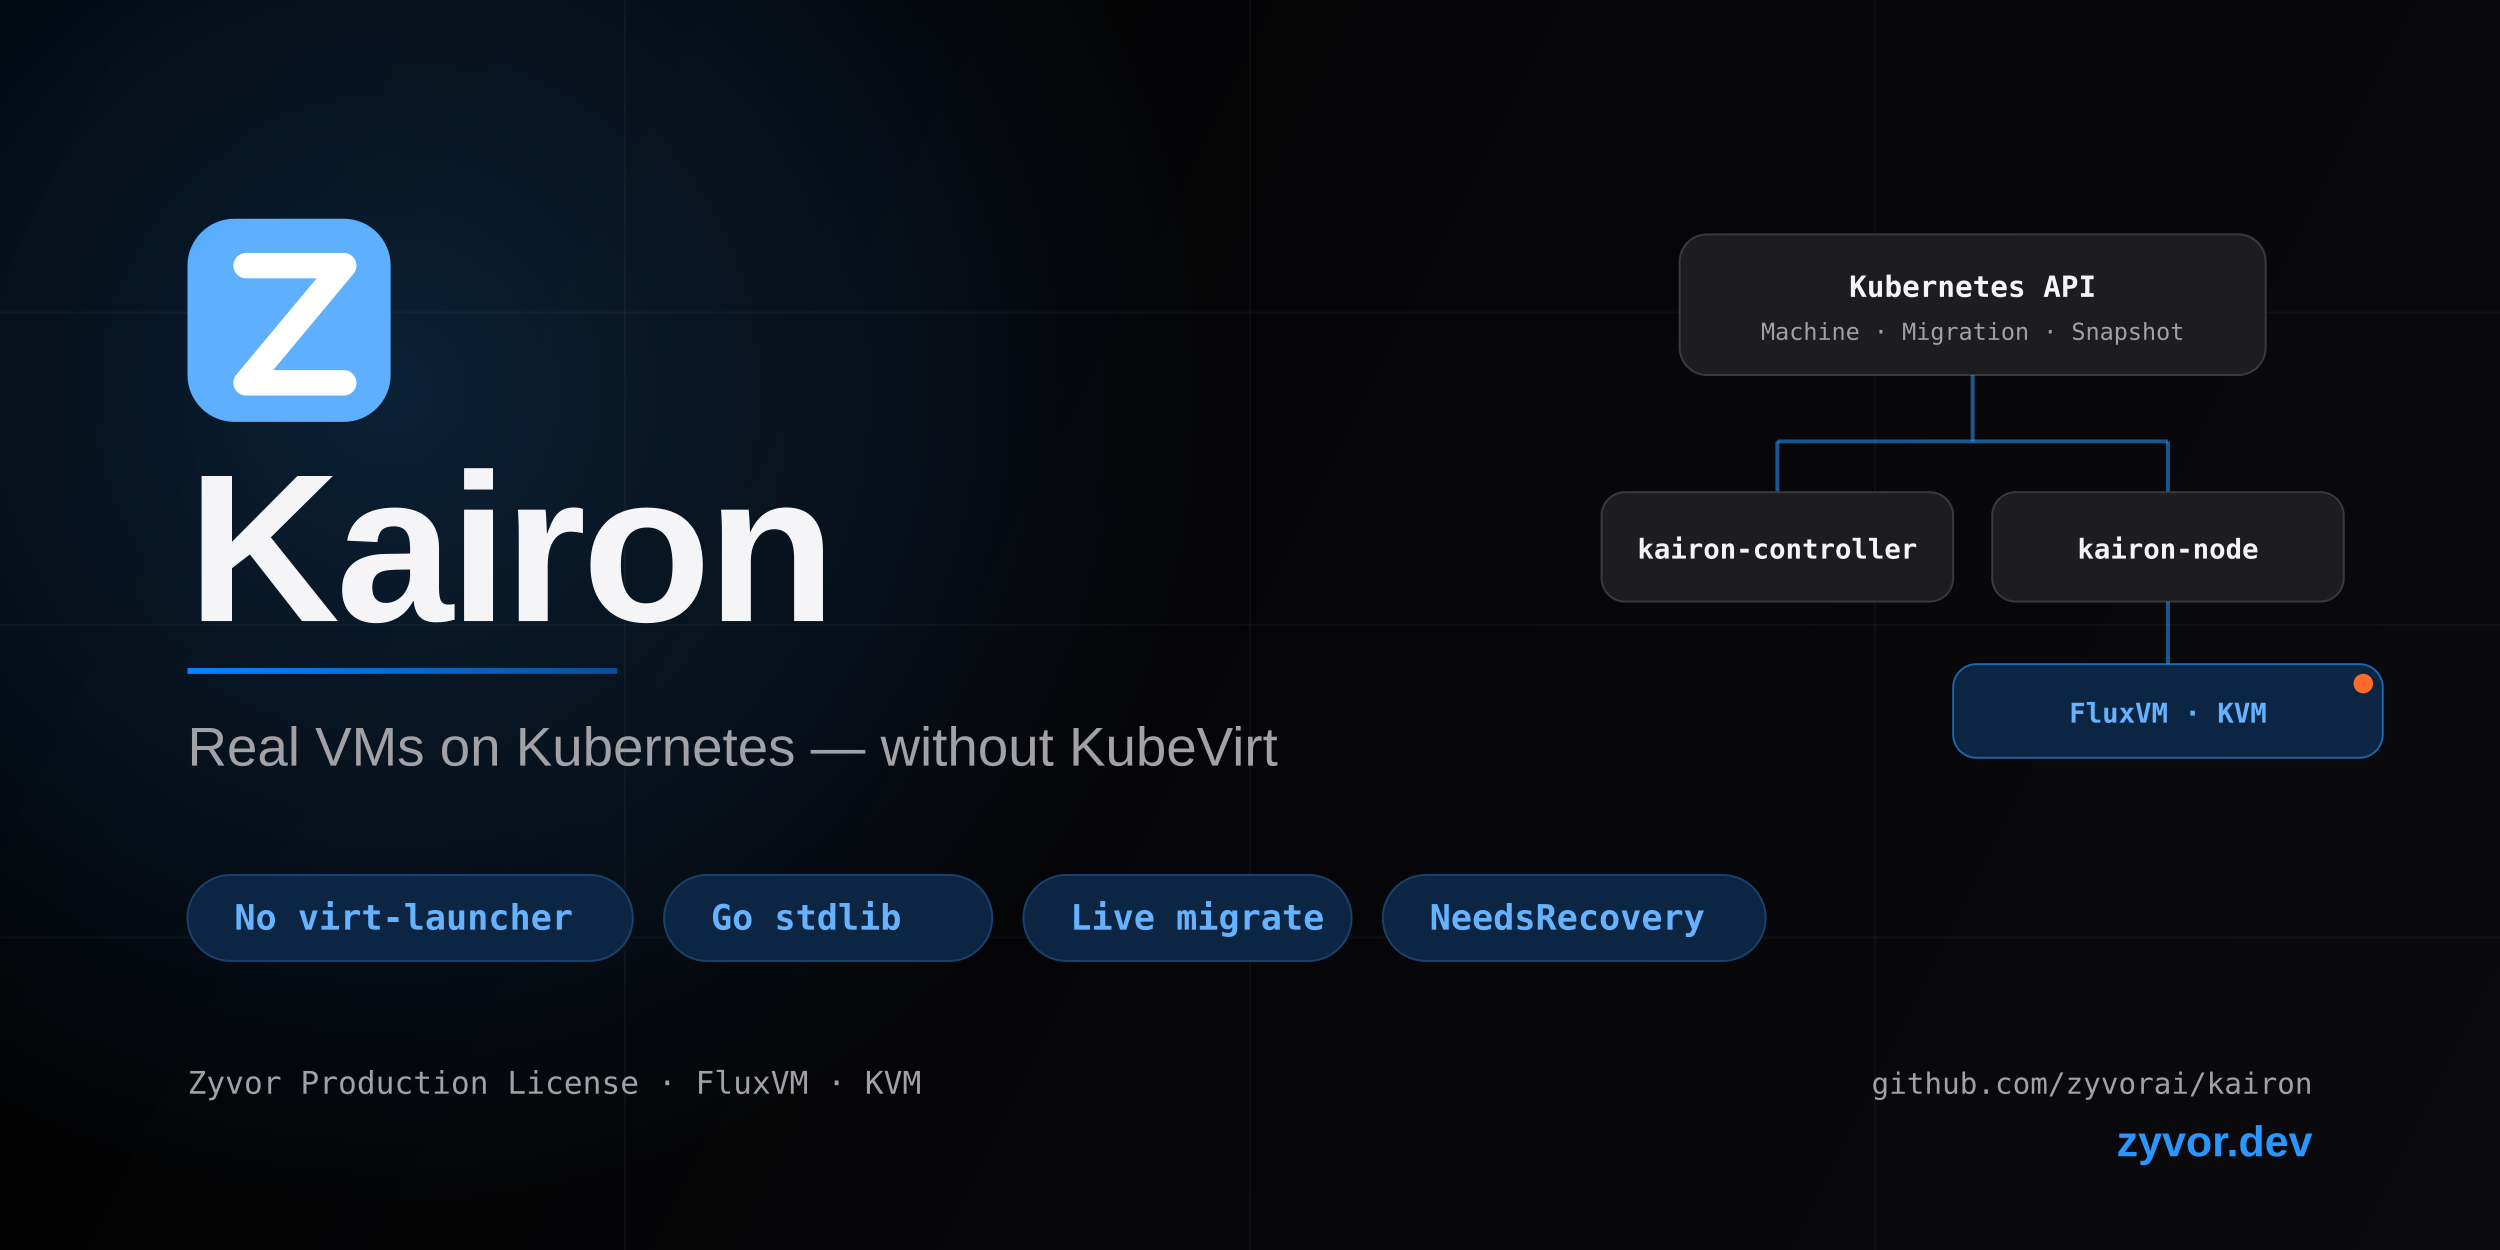
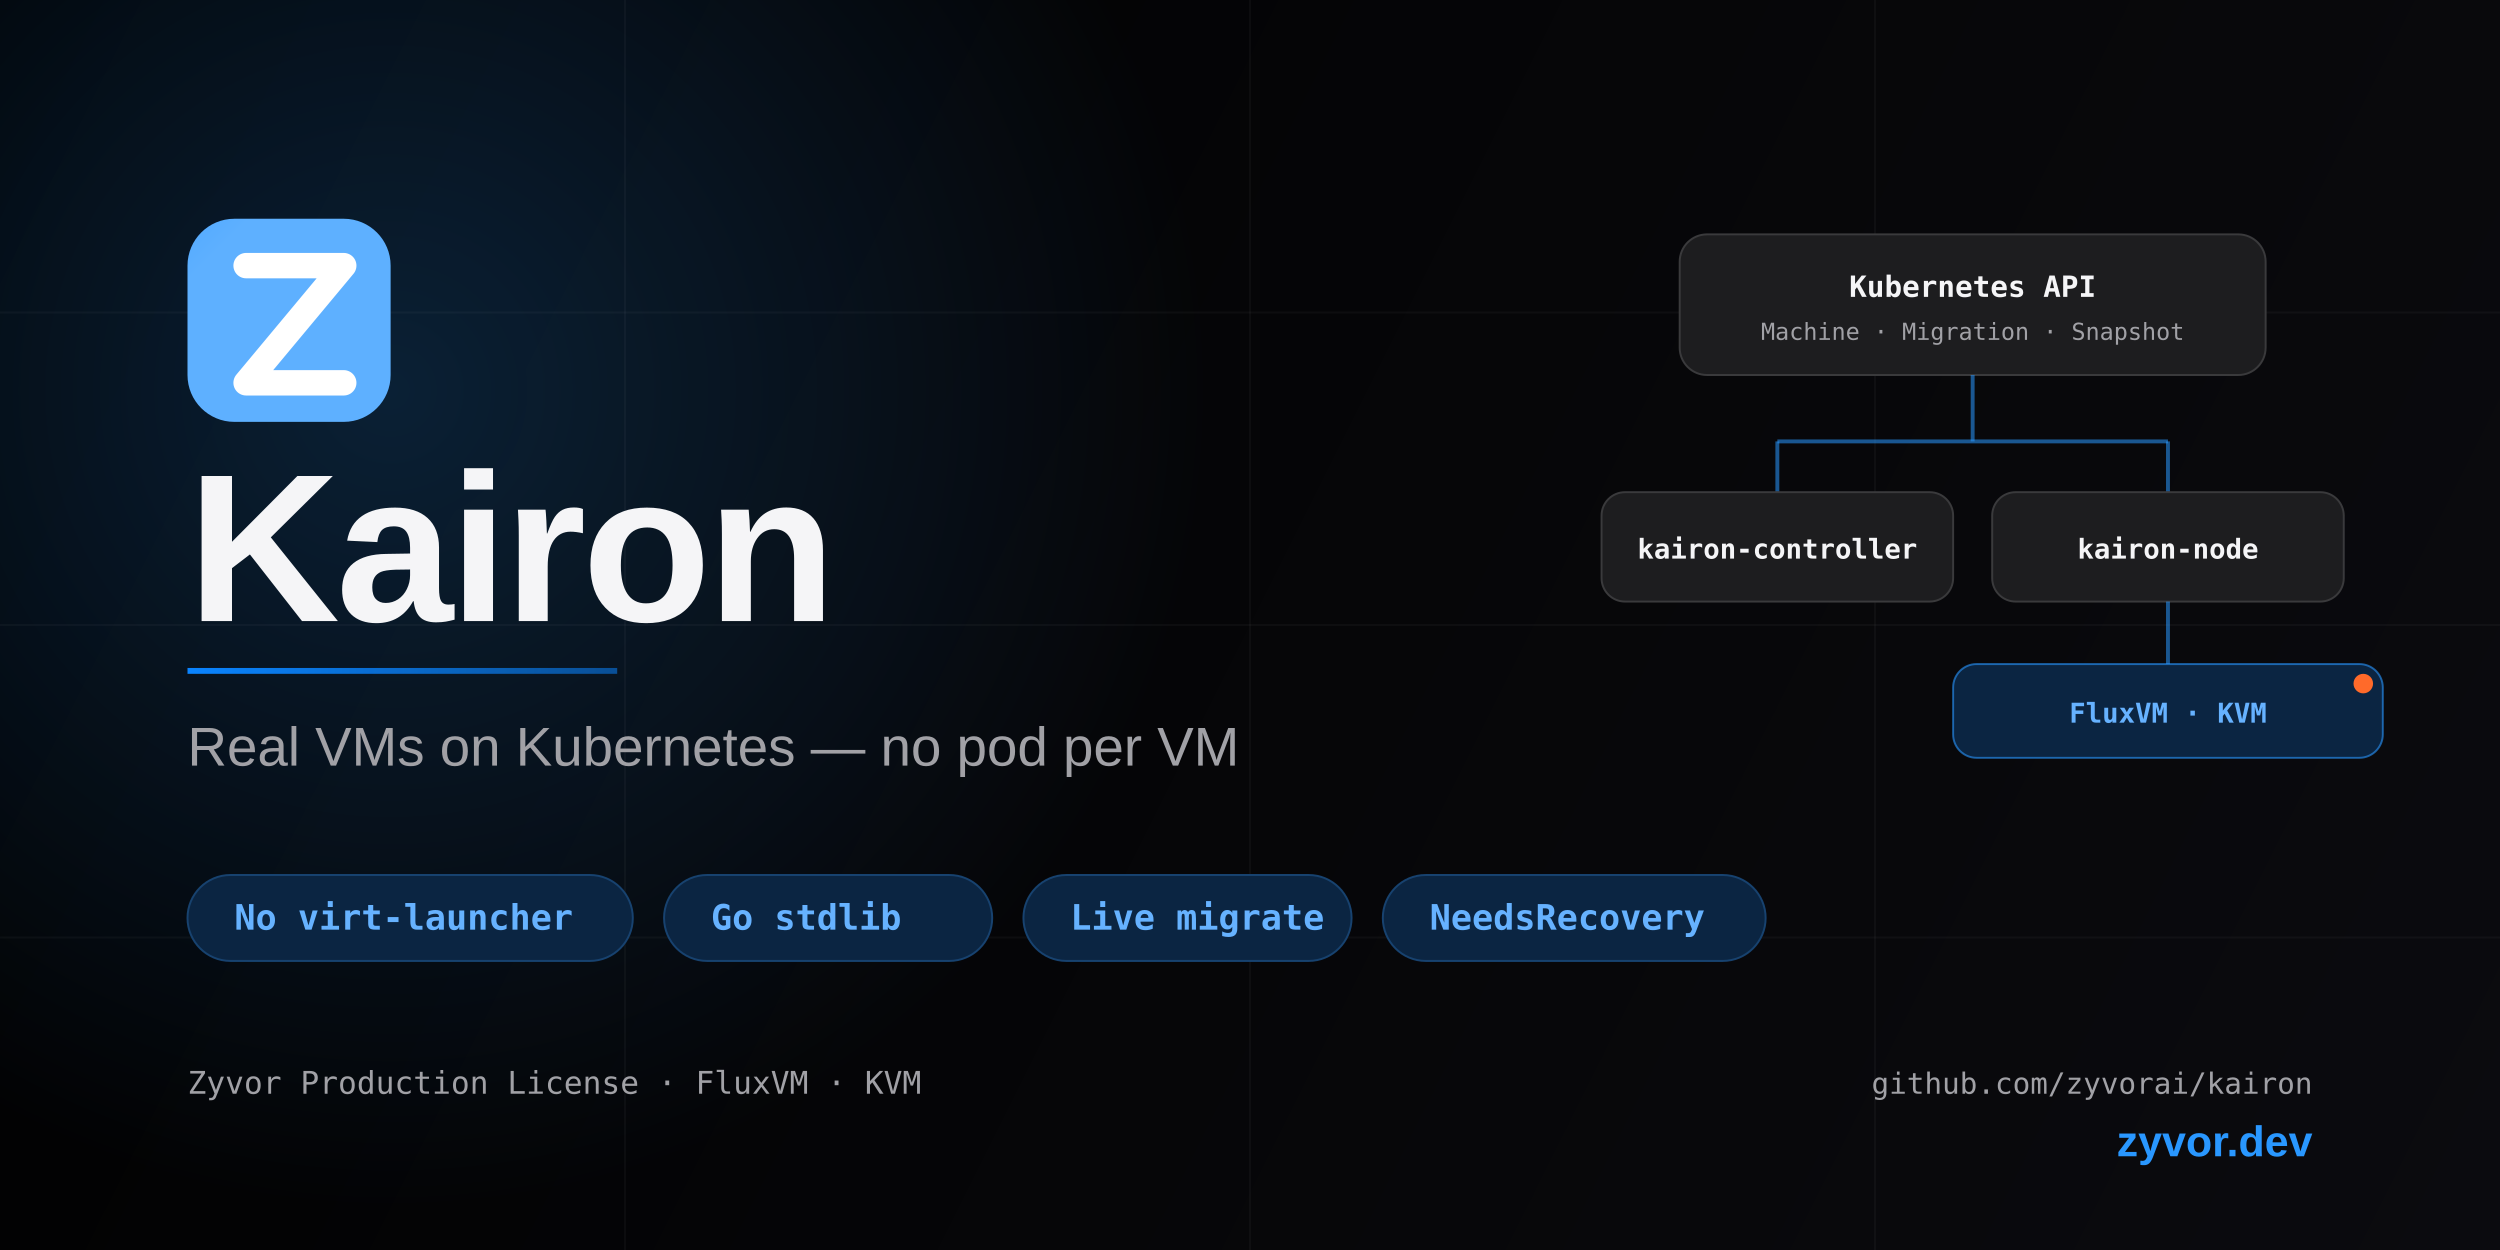
- <svg xmlns="http://www.w3.org/2000/svg" width="1280" height="640" viewBox="0 0 1280 640" role="img" aria-label="Kairon — Real VMs on Kubernetes without KubeVirt">
+ <svg xmlns="http://www.w3.org/2000/svg" width="1280" height="640" viewBox="0 0 1280 640" role="img" aria-label="Kairon — Real VMs on Kubernetes no pod per VM">
  <defs>
    <linearGradient id="bg" x1="0" y1="0" x2="1280" y2="640" gradientUnits="userSpaceOnUse">
      <stop offset="0" stop-color="#000000" />
      <stop offset="1" stop-color="#0b0b0f" />
    </linearGradient>
    <linearGradient id="mark" x1="0" y1="0" x2="120" y2="120" gradientUnits="userSpaceOnUse">
      <stop offset="0" stop-color="#0a84ff" />
      <stop offset="1" stop-color="#5eb0ff" />
    </linearGradient>
    <radialGradient id="glow" cx="200" cy="200" r="420" gradientUnits="userSpaceOnUse">
      <stop offset="0" stop-color="#2997ff" stop-opacity="0.20" />
      <stop offset="1" stop-color="#2997ff" stop-opacity="0" />
    </radialGradient>
    <linearGradient id="hair" x1="96" y1="0" x2="560" y2="0" gradientUnits="userSpaceOnUse">
      <stop offset="0" stop-color="#0a84ff" />
      <stop offset="1" stop-color="#0a84ff" stop-opacity="0" />
    </linearGradient>
  </defs>
  <rect width="1280" height="640" fill="url(#bg)" />
  <rect width="1280" height="640" fill="url(#glow)" />
  <g stroke="#f5f5f7" stroke-opacity="0.035" stroke-width="1">
    <path d="M0 160 H1280 M0 320 H1280 M0 480 H1280" />
    <path d="M320 0 V640 M640 0 V640 M960 0 V640" />
  </g>
  <rect x="96" y="112" width="104" height="104" rx="24" fill="url(#mark)" />
  <path d="M126 136 176 136 126 196 176 196" fill="none" stroke="#ffffff" stroke-width="13" stroke-linecap="round" stroke-linejoin="round" />
  <text x="96" y="318" font-family="'SF Pro Display','Helvetica Neue',Arial,sans-serif" font-size="108" font-weight="700" fill="#f5f5f7" letter-spacing="-2">Kairon</text>
  <rect x="96" y="342" width="220" height="3" fill="url(#hair)" />
-   <text x="96" y="392" font-family="'SF Pro Text','Helvetica Neue',Arial,sans-serif" font-size="28" font-weight="400" fill="#a1a1a6">Real VMs on Kubernetes — without KubeVirt</text>
+   <text x="96" y="392" font-family="'SF Pro Text','Helvetica Neue',Arial,sans-serif" font-size="28" font-weight="400" fill="#a1a1a6">Real VMs on Kubernetes — no pod per VM</text>
  <g font-family="'SF Mono','Menlo',monospace" font-size="18" font-weight="600" fill="#66b2ff">
    <rect x="96" y="448" width="228" height="44" rx="22" fill="#0b2542" stroke="#17426f" />
    <text x="120" y="476">No virt-launcher</text>
    <rect x="340" y="448" width="168" height="44" rx="22" fill="#0b2542" stroke="#17426f" />
    <text x="364" y="476">Go stdlib</text>
    <rect x="524" y="448" width="168" height="44" rx="22" fill="#0b2542" stroke="#17426f" />
    <text x="548" y="476">Live migrate</text>
    <rect x="708" y="448" width="196" height="44" rx="22" fill="#0b2542" stroke="#17426f" />
    <text x="732" y="476">NeedsRecovery</text>
  </g>
  <text x="96" y="560" font-family="'SF Mono','Menlo',monospace" font-size="16" fill="#a1a1a6">Zyvor Production License · FluxVM · KVM</text>
  <g>
    <rect x="860" y="120" width="300" height="72" rx="14" fill="#1d1d1f" stroke="#3a3a3c" />
    <text x="1010" y="152" text-anchor="middle" font-family="'SF Mono','Menlo',monospace" font-size="15" font-weight="600" fill="#f5f5f7">Kubernetes API</text>
    <text x="1010" y="174" text-anchor="middle" font-family="'SF Mono','Menlo',monospace" font-size="12" fill="#a1a1a6">Machine · Migration · Snapshot</text>
    <path d="M1010 192 V226" stroke="#2997ff" stroke-opacity="0.55" stroke-width="2" fill="none" />
    <path d="M910 226 H1110" stroke="#2997ff" stroke-opacity="0.55" stroke-width="2" fill="none" />
    <path d="M910 226 V252 M1110 226 V252" stroke="#2997ff" stroke-opacity="0.55" stroke-width="2" fill="none" />
    <rect x="820" y="252" width="180" height="56" rx="12" fill="#1d1d1f" stroke="#3a3a3c" />
    <text x="910" y="286" text-anchor="middle" font-family="'SF Mono','Menlo',monospace" font-size="14" font-weight="600" fill="#f5f5f7">kairon-controller</text>
    <rect x="1020" y="252" width="180" height="56" rx="12" fill="#1d1d1f" stroke="#3a3a3c" />
    <text x="1110" y="286" text-anchor="middle" font-family="'SF Mono','Menlo',monospace" font-size="14" font-weight="600" fill="#f5f5f7">kairon-node</text>
    <path d="M1110 308 V340" stroke="#2997ff" stroke-opacity="0.55" stroke-width="2" fill="none" />
    <rect x="1000" y="340" width="220" height="48" rx="12" fill="#0b2542" stroke="#2997ff" stroke-opacity="0.6" />
    <text x="1110" y="370" text-anchor="middle" font-family="'SF Mono','Menlo',monospace" font-size="14" font-weight="600" fill="#66b2ff">FluxVM · KVM</text>
    <circle cx="1210" cy="350" r="5" fill="#ff6a2a" />
  </g>
  <text x="1184" y="560" text-anchor="end" font-family="'SF Mono','Menlo',monospace" font-size="15" fill="#a1a1a6">github.com/zyvorai/kairon</text>
  <text x="1184" y="592" text-anchor="end" font-family="'SF Pro Text','Helvetica Neue',Arial,sans-serif" font-size="22" font-weight="600" fill="#2997ff">zyvor.dev</text>
</svg>
